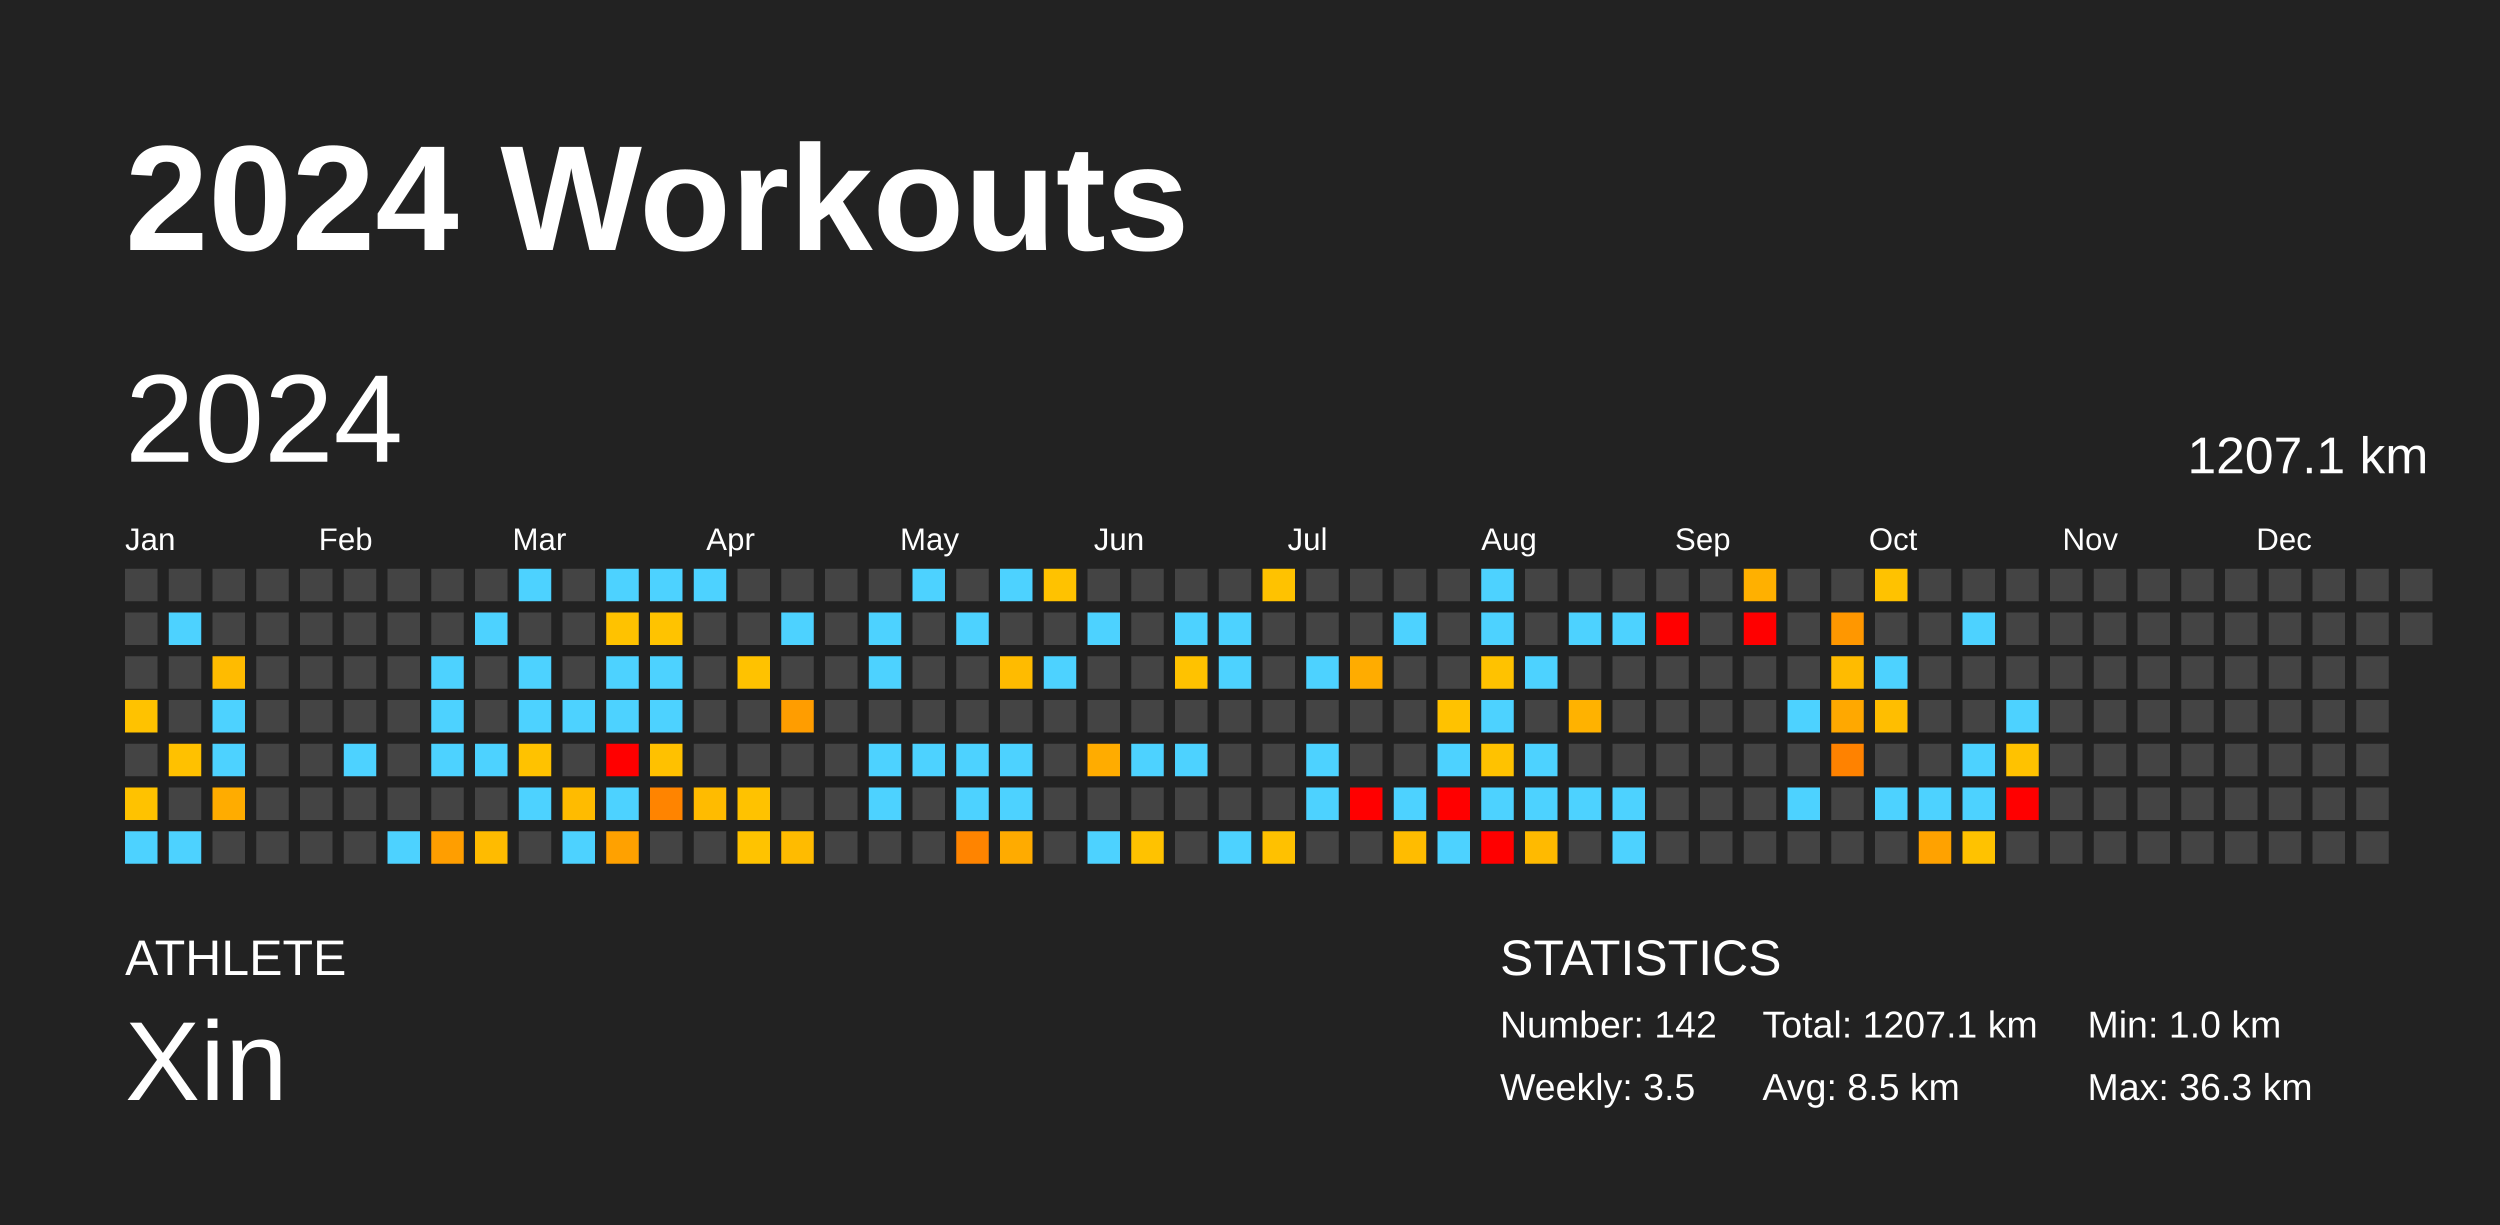
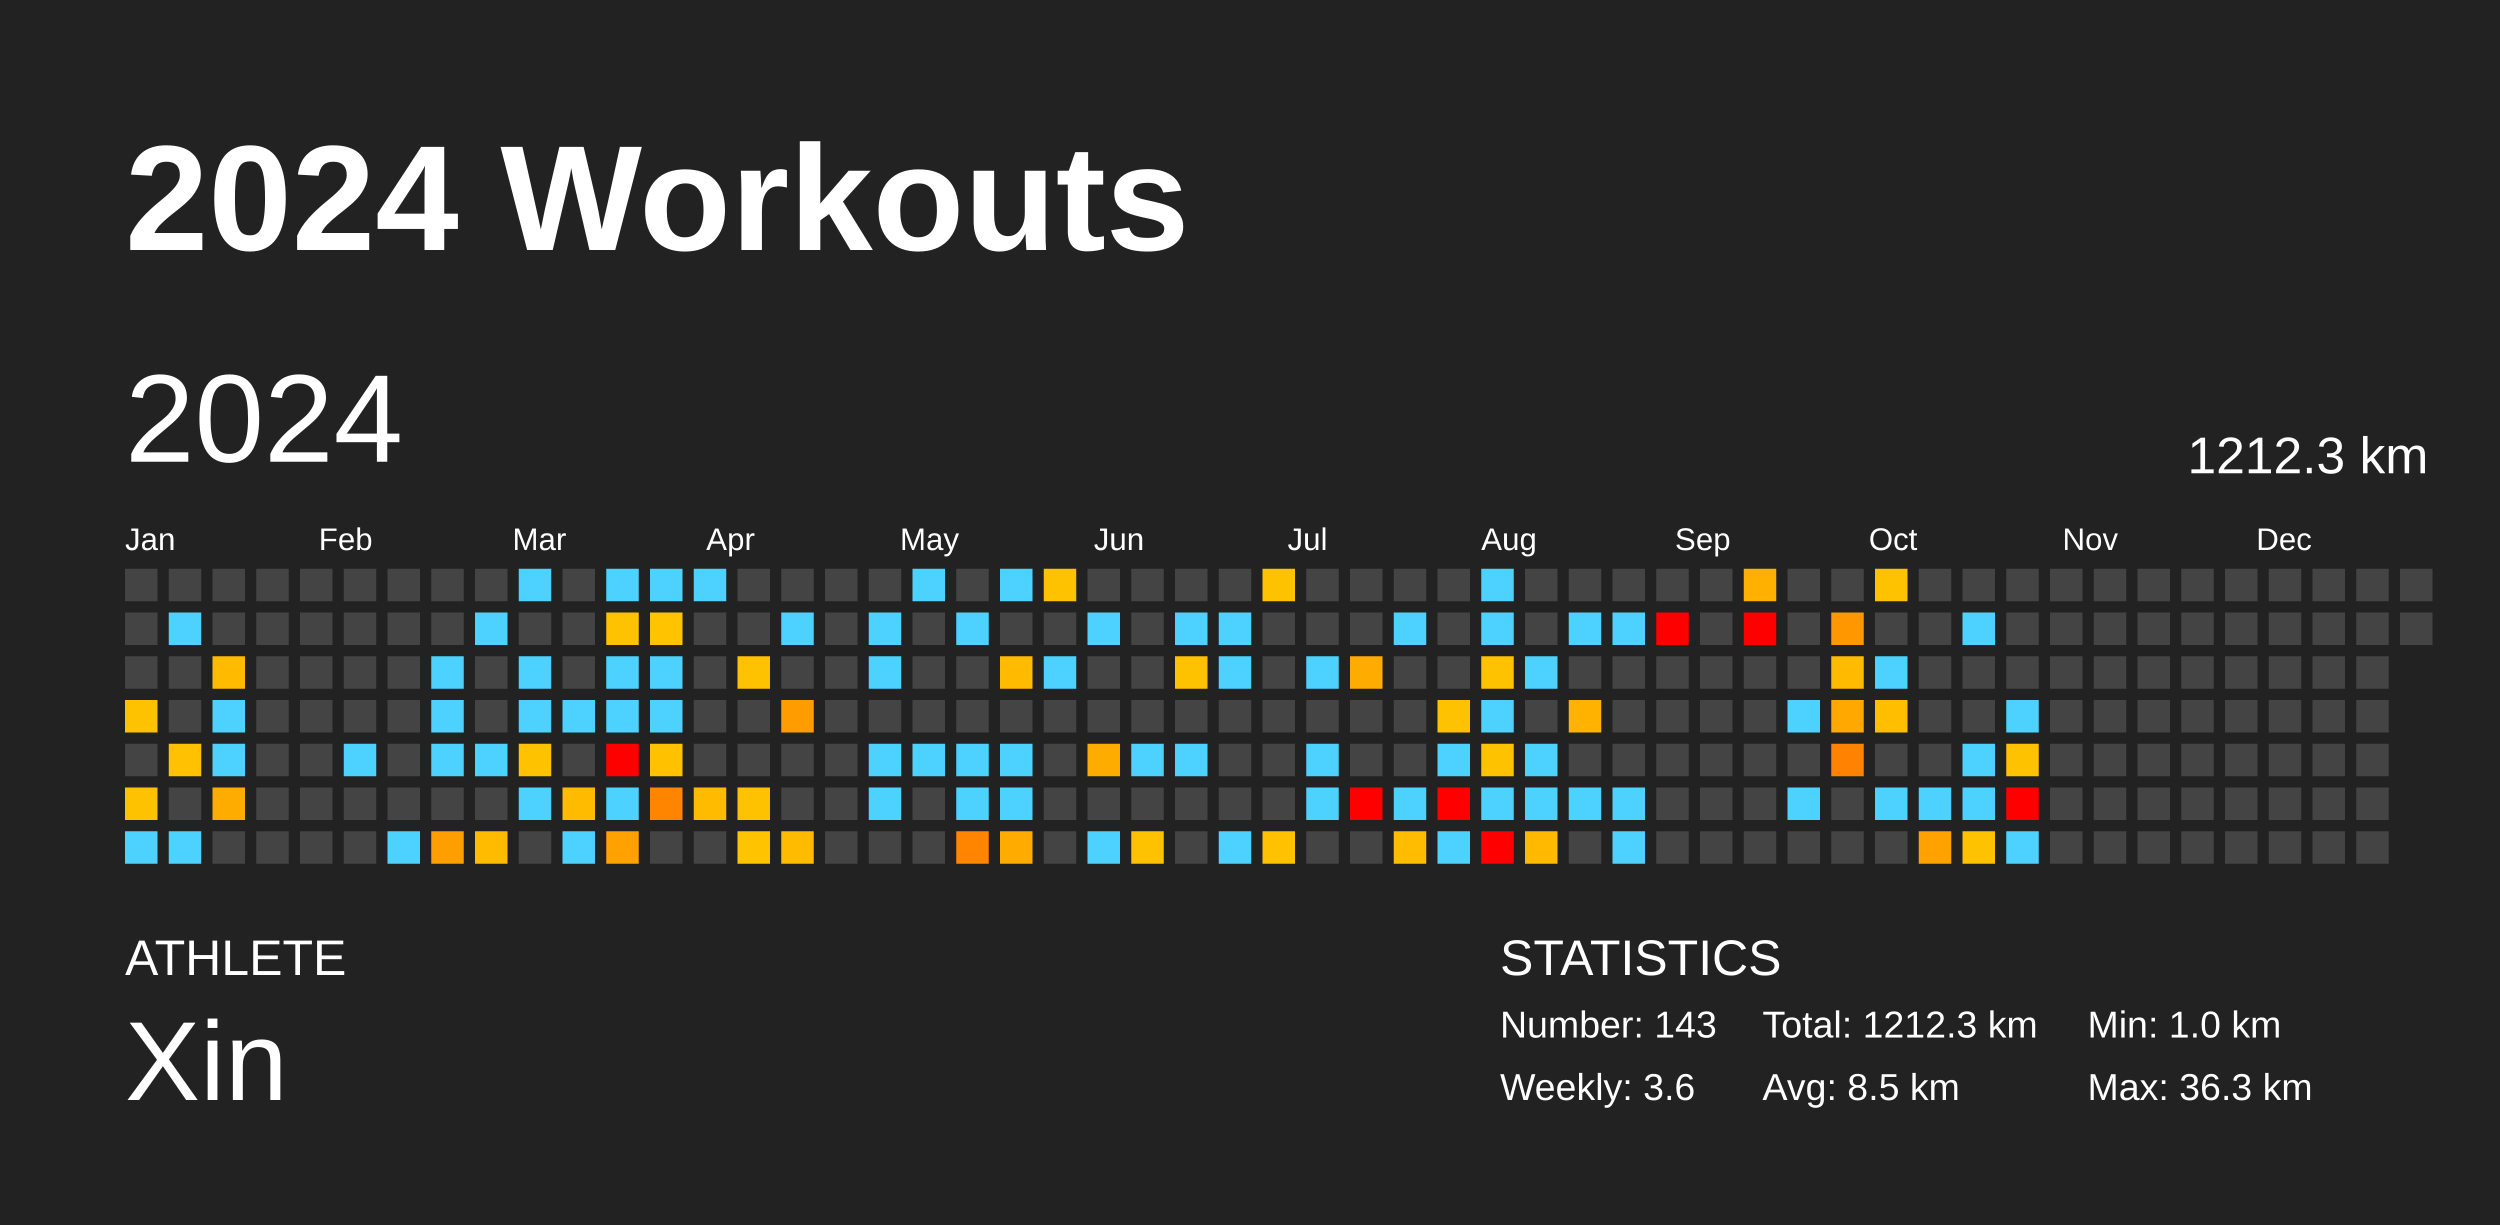
<svg xmlns="http://www.w3.org/2000/svg" baseProfile="full" height="98mm" version="1.1" viewBox="0,0,200,98" width="200mm">
  <defs />
  <rect fill="#222222" height="98" width="200" x="0" y="0" />
  <text fill="#FFFFFF" style="font-size:12px; font-family:Arial; font-weight:bold;" x="10" y="20">2024 Workouts</text>
  <text fill="#FFFFFF" style="font-size:4px; font-family:Arial" x="10" y="78">ATHLETE</text>
  <text fill="#FFFFFF" style="font-size:9px; font-family:Arial" x="10" y="88">Xin</text>
  <text fill="#FFFFFF" style="font-size:4px; font-family:Arial" x="120" y="78">STATISTICS</text>
-   <text fill="#FFFFFF" style="font-size:3px; font-family:Arial" x="120" y="83">Number: 142</text>
-   <text fill="#FFFFFF" style="font-size:3px; font-family:Arial" x="120" y="88">Weekly: 3.5</text>
-   <text fill="#FFFFFF" style="font-size:3px; font-family:Arial" x="141" y="83">Total: 1207.1 km</text>
+   <text fill="#FFFFFF" style="font-size:3px; font-family:Arial" x="120" y="83">Number: 143</text>
+   <text fill="#FFFFFF" style="font-size:3px; font-family:Arial" x="120" y="88">Weekly: 3.6</text>
+   <text fill="#FFFFFF" style="font-size:3px; font-family:Arial" x="141" y="83">Total: 1212.3 km</text>
  <text fill="#FFFFFF" style="font-size:3px; font-family:Arial" x="141" y="88">Avg: 8.5 km</text>
  <text fill="#FFFFFF" style="font-size:3px; font-family:Arial" x="167" y="83">Min: 1.0 km</text>
  <text fill="#FFFFFF" style="font-size:3px; font-family:Arial" x="167" y="88">Max: 36.3 km</text>
  <text dominant-baseline="hanging" fill="#FFFFFF" style="font-size:10.0px; font-family:Arial;" x="10" y="30">2024</text>
-   <text dominant-baseline="hanging" fill="#FFFFFF" style="font-size:4.125px; font-family:Arial;" x="175" y="35">1207.1 km</text>
+   <text dominant-baseline="hanging" fill="#FFFFFF" style="font-size:4.125px; font-family:Arial;" x="175" y="35">1212.3 km</text>
  <text fill="#FFFFFF" style="font-size:2.5px; font-family:Arial" x="10.0" y="44">Jan</text>
  <text fill="#FFFFFF" style="font-size:2.5px; font-family:Arial" x="25.5" y="44">Feb</text>
  <text fill="#FFFFFF" style="font-size:2.5px; font-family:Arial" x="41.0" y="44">Mar</text>
  <text fill="#FFFFFF" style="font-size:2.5px; font-family:Arial" x="56.5" y="44">Apr</text>
  <text fill="#FFFFFF" style="font-size:2.5px; font-family:Arial" x="72.0" y="44">May</text>
  <text fill="#FFFFFF" style="font-size:2.5px; font-family:Arial" x="87.5" y="44">Jun</text>
  <text fill="#FFFFFF" style="font-size:2.5px; font-family:Arial" x="103.0" y="44">Jul</text>
  <text fill="#FFFFFF" style="font-size:2.5px; font-family:Arial" x="118.5" y="44">Aug</text>
  <text fill="#FFFFFF" style="font-size:2.5px; font-family:Arial" x="134.0" y="44">Sep</text>
  <text fill="#FFFFFF" style="font-size:2.5px; font-family:Arial" x="149.5" y="44">Oct</text>
  <text fill="#FFFFFF" style="font-size:2.5px; font-family:Arial" x="165.0" y="44">Nov</text>
  <text fill="#FFFFFF" style="font-size:2.5px; font-family:Arial" x="180.5" y="44">Dec</text>
  <rect fill="#444444" height="2.6" width="2.6" x="10.0" y="45.5" />
  <rect fill="#444444" height="2.6" width="2.6" x="10.0" y="49.0" />
  <rect fill="#444444" height="2.6" width="2.6" x="10.0" y="52.5" />
  <rect fill="#ffc200" height="2.6" width="2.6" x="10.0" y="56.0" />
  <rect fill="#444444" height="2.6" width="2.6" x="10.0" y="59.5" />
  <rect fill="#ffc200" height="2.6" width="2.6" x="10.0" y="63.0" />
  <rect fill="#4dd2ff" height="2.6" width="2.6" x="10.0" y="66.5" />
  <rect fill="#444444" height="2.6" width="2.6" x="13.5" y="45.5" />
  <rect fill="#4dd2ff" height="2.6" width="2.6" x="13.5" y="49.0" />
  <rect fill="#444444" height="2.6" width="2.6" x="13.5" y="52.5" />
  <rect fill="#444444" height="2.6" width="2.6" x="13.5" y="56.0" />
  <rect fill="#ffc100" height="2.6" width="2.6" x="13.5" y="59.5" />
  <rect fill="#444444" height="2.6" width="2.6" x="13.5" y="63.0" />
  <rect fill="#4dd2ff" height="2.6" width="2.6" x="13.5" y="66.5" />
  <rect fill="#444444" height="2.6" width="2.6" x="17.0" y="45.5" />
  <rect fill="#444444" height="2.6" width="2.6" x="17.0" y="49.0" />
  <rect fill="#ffbb00" height="2.6" width="2.6" x="17.0" y="52.5" />
  <rect fill="#4dd2ff" height="2.6" width="2.6" x="17.0" y="56.0" />
  <rect fill="#4dd2ff" height="2.6" width="2.6" x="17.0" y="59.5" />
  <rect fill="#ffac00" height="2.6" width="2.6" x="17.0" y="63.0" />
  <rect fill="#444444" height="2.6" width="2.6" x="17.0" y="66.5" />
  <rect fill="#444444" height="2.6" width="2.6" x="20.5" y="45.5" />
  <rect fill="#444444" height="2.6" width="2.6" x="20.5" y="49.0" />
  <rect fill="#444444" height="2.6" width="2.6" x="20.5" y="52.5" />
  <rect fill="#444444" height="2.6" width="2.6" x="20.5" y="56.0" />
  <rect fill="#444444" height="2.6" width="2.6" x="20.5" y="59.5" />
  <rect fill="#444444" height="2.6" width="2.6" x="20.5" y="63.0" />
  <rect fill="#444444" height="2.6" width="2.6" x="20.5" y="66.5" />
  <rect fill="#444444" height="2.6" width="2.6" x="24.0" y="45.5" />
  <rect fill="#444444" height="2.6" width="2.6" x="24.0" y="49.0" />
  <rect fill="#444444" height="2.6" width="2.6" x="24.0" y="52.5" />
  <rect fill="#444444" height="2.6" width="2.6" x="24.0" y="56.0" />
  <rect fill="#444444" height="2.6" width="2.6" x="24.0" y="59.5" />
  <rect fill="#444444" height="2.6" width="2.6" x="24.0" y="63.0" />
  <rect fill="#444444" height="2.6" width="2.6" x="24.0" y="66.5" />
  <rect fill="#444444" height="2.6" width="2.6" x="27.5" y="45.5" />
  <rect fill="#444444" height="2.6" width="2.6" x="27.5" y="49.0" />
  <rect fill="#444444" height="2.6" width="2.6" x="27.5" y="52.5" />
  <rect fill="#444444" height="2.6" width="2.6" x="27.5" y="56.0" />
  <rect fill="#4dd2ff" height="2.6" width="2.6" x="27.5" y="59.5" />
  <rect fill="#444444" height="2.6" width="2.6" x="27.5" y="63.0" />
  <rect fill="#444444" height="2.6" width="2.6" x="27.5" y="66.5" />
  <rect fill="#444444" height="2.6" width="2.6" x="31.0" y="45.5" />
  <rect fill="#444444" height="2.6" width="2.6" x="31.0" y="49.0" />
  <rect fill="#444444" height="2.6" width="2.6" x="31.0" y="52.5" />
  <rect fill="#444444" height="2.6" width="2.6" x="31.0" y="56.0" />
  <rect fill="#444444" height="2.6" width="2.6" x="31.0" y="59.5" />
  <rect fill="#444444" height="2.6" width="2.6" x="31.0" y="63.0" />
  <rect fill="#4dd2ff" height="2.6" width="2.6" x="31.0" y="66.5" />
  <rect fill="#444444" height="2.6" width="2.6" x="34.5" y="45.5" />
  <rect fill="#444444" height="2.6" width="2.6" x="34.5" y="49.0" />
  <rect fill="#4dd2ff" height="2.6" width="2.6" x="34.5" y="52.5" />
  <rect fill="#4dd2ff" height="2.6" width="2.6" x="34.5" y="56.0" />
  <rect fill="#4dd2ff" height="2.6" width="2.6" x="34.5" y="59.5" />
  <rect fill="#444444" height="2.6" width="2.6" x="34.5" y="63.0" />
  <rect fill="#ff9e00" height="2.6" width="2.6" x="34.5" y="66.5" />
  <rect fill="#444444" height="2.6" width="2.6" x="38.0" y="45.5" />
  <rect fill="#4dd2ff" height="2.6" width="2.6" x="38.0" y="49.0" />
  <rect fill="#444444" height="2.6" width="2.6" x="38.0" y="52.5" />
  <rect fill="#444444" height="2.6" width="2.6" x="38.0" y="56.0" />
  <rect fill="#4dd2ff" height="2.6" width="2.6" x="38.0" y="59.5" />
  <rect fill="#444444" height="2.6" width="2.6" x="38.0" y="63.0" />
  <rect fill="#ffbb00" height="2.6" width="2.6" x="38.0" y="66.5" />
  <rect fill="#4dd2ff" height="2.6" width="2.6" x="41.5" y="45.5" />
  <rect fill="#444444" height="2.6" width="2.6" x="41.5" y="49.0" />
  <rect fill="#4dd2ff" height="2.6" width="2.6" x="41.5" y="52.5" />
  <rect fill="#4dd2ff" height="2.6" width="2.6" x="41.5" y="56.0" />
  <rect fill="#ffc200" height="2.6" width="2.6" x="41.5" y="59.5" />
  <rect fill="#4dd2ff" height="2.6" width="2.6" x="41.5" y="63.0" />
  <rect fill="#444444" height="2.6" width="2.6" x="41.5" y="66.5" />
  <rect fill="#444444" height="2.6" width="2.6" x="45.0" y="45.5" />
  <rect fill="#444444" height="2.6" width="2.6" x="45.0" y="49.0" />
  <rect fill="#444444" height="2.6" width="2.6" x="45.0" y="52.5" />
  <rect fill="#4dd2ff" height="2.6" width="2.6" x="45.0" y="56.0" />
  <rect fill="#444444" height="2.6" width="2.6" x="45.0" y="59.5" />
  <rect fill="#ffbb00" height="2.6" width="2.6" x="45.0" y="63.0" />
  <rect fill="#4dd2ff" height="2.6" width="2.6" x="45.0" y="66.5" />
  <rect fill="#4dd2ff" height="2.6" width="2.6" x="48.5" y="45.5" />
  <rect fill="#ffc200" height="2.6" width="2.6" x="48.5" y="49.0" />
  <rect fill="#4dd2ff" height="2.6" width="2.6" x="48.5" y="52.5" />
  <rect fill="#4dd2ff" height="2.6" width="2.6" x="48.5" y="56.0" />
  <rect fill="red" height="2.6" width="2.6" x="48.5" y="59.5" />
  <rect fill="#4dd2ff" height="2.6" width="2.6" x="48.5" y="63.0" />
  <rect fill="#ffa100" height="2.6" width="2.6" x="48.5" y="66.5" />
  <rect fill="#4dd2ff" height="2.6" width="2.6" x="52.0" y="45.5" />
  <rect fill="#ffc300" height="2.6" width="2.6" x="52.0" y="49.0" />
  <rect fill="#4dd2ff" height="2.6" width="2.6" x="52.0" y="52.5" />
  <rect fill="#4dd2ff" height="2.6" width="2.6" x="52.0" y="56.0" />
  <rect fill="#ffc100" height="2.6" width="2.6" x="52.0" y="59.5" />
  <rect fill="#ff8400" height="2.6" width="2.6" x="52.0" y="63.0" />
  <rect fill="#444444" height="2.6" width="2.6" x="52.0" y="66.5" />
  <rect fill="#4dd2ff" height="2.6" width="2.6" x="55.5" y="45.5" />
  <rect fill="#444444" height="2.6" width="2.6" x="55.5" y="49.0" />
  <rect fill="#444444" height="2.6" width="2.6" x="55.5" y="52.5" />
  <rect fill="#444444" height="2.6" width="2.6" x="55.5" y="56.0" />
  <rect fill="#444444" height="2.6" width="2.6" x="55.5" y="59.5" />
  <rect fill="#ffbb00" height="2.6" width="2.6" x="55.5" y="63.0" />
  <rect fill="#444444" height="2.6" width="2.6" x="55.5" y="66.5" />
  <rect fill="#444444" height="2.6" width="2.6" x="59.0" y="45.5" />
  <rect fill="#444444" height="2.6" width="2.6" x="59.0" y="49.0" />
  <rect fill="#ffc200" height="2.6" width="2.6" x="59.0" y="52.5" />
  <rect fill="#444444" height="2.6" width="2.6" x="59.0" y="56.0" />
  <rect fill="#444444" height="2.6" width="2.6" x="59.0" y="59.5" />
  <rect fill="#ffc200" height="2.6" width="2.6" x="59.0" y="63.0" />
  <rect fill="#ffc300" height="2.6" width="2.6" x="59.0" y="66.5" />
  <rect fill="#444444" height="2.6" width="2.6" x="62.5" y="45.5" />
  <rect fill="#4dd2ff" height="2.6" width="2.6" x="62.5" y="49.0" />
  <rect fill="#444444" height="2.6" width="2.6" x="62.5" y="52.5" />
  <rect fill="#ff9d00" height="2.6" width="2.6" x="62.5" y="56.0" />
  <rect fill="#444444" height="2.6" width="2.6" x="62.5" y="59.5" />
  <rect fill="#444444" height="2.6" width="2.6" x="62.5" y="63.0" />
  <rect fill="#ffbb00" height="2.6" width="2.6" x="62.5" y="66.5" />
  <rect fill="#444444" height="2.6" width="2.6" x="66.0" y="45.5" />
  <rect fill="#444444" height="2.6" width="2.6" x="66.0" y="49.0" />
  <rect fill="#444444" height="2.6" width="2.6" x="66.0" y="52.5" />
  <rect fill="#444444" height="2.6" width="2.6" x="66.0" y="56.0" />
  <rect fill="#444444" height="2.6" width="2.6" x="66.0" y="59.5" />
  <rect fill="#444444" height="2.6" width="2.6" x="66.0" y="63.0" />
  <rect fill="#444444" height="2.6" width="2.6" x="66.0" y="66.5" />
  <rect fill="#444444" height="2.6" width="2.6" x="69.5" y="45.5" />
  <rect fill="#4dd2ff" height="2.6" width="2.6" x="69.5" y="49.0" />
  <rect fill="#4dd2ff" height="2.6" width="2.6" x="69.5" y="52.5" />
  <rect fill="#444444" height="2.6" width="2.6" x="69.5" y="56.0" />
  <rect fill="#4dd2ff" height="2.6" width="2.6" x="69.5" y="59.5" />
  <rect fill="#4dd2ff" height="2.6" width="2.6" x="69.5" y="63.0" />
  <rect fill="#444444" height="2.6" width="2.6" x="69.5" y="66.5" />
  <rect fill="#4dd2ff" height="2.6" width="2.6" x="73.0" y="45.5" />
  <rect fill="#444444" height="2.6" width="2.6" x="73.0" y="49.0" />
  <rect fill="#444444" height="2.6" width="2.6" x="73.0" y="52.5" />
  <rect fill="#444444" height="2.6" width="2.6" x="73.0" y="56.0" />
  <rect fill="#4dd2ff" height="2.6" width="2.6" x="73.0" y="59.5" />
  <rect fill="#444444" height="2.6" width="2.6" x="73.0" y="63.0" />
  <rect fill="#444444" height="2.6" width="2.6" x="73.0" y="66.5" />
  <rect fill="#444444" height="2.6" width="2.6" x="76.5" y="45.5" />
  <rect fill="#4dd2ff" height="2.6" width="2.6" x="76.5" y="49.0" />
  <rect fill="#444444" height="2.6" width="2.6" x="76.5" y="52.5" />
  <rect fill="#444444" height="2.6" width="2.6" x="76.5" y="56.0" />
  <rect fill="#4dd2ff" height="2.6" width="2.6" x="76.5" y="59.5" />
  <rect fill="#4dd2ff" height="2.6" width="2.6" x="76.5" y="63.0" />
  <rect fill="#ff8400" height="2.6" width="2.6" x="76.5" y="66.5" />
  <rect fill="#4dd2ff" height="2.6" width="2.6" x="80.0" y="45.5" />
  <rect fill="#444444" height="2.6" width="2.6" x="80.0" y="49.0" />
  <rect fill="#ffbb00" height="2.6" width="2.6" x="80.0" y="52.5" />
  <rect fill="#444444" height="2.6" width="2.6" x="80.0" y="56.0" />
  <rect fill="#4dd2ff" height="2.6" width="2.6" x="80.0" y="59.5" />
  <rect fill="#4dd2ff" height="2.6" width="2.6" x="80.0" y="63.0" />
  <rect fill="#ffab00" height="2.6" width="2.6" x="80.0" y="66.5" />
  <rect fill="#ffc200" height="2.6" width="2.6" x="83.5" y="45.5" />
  <rect fill="#444444" height="2.6" width="2.6" x="83.5" y="49.0" />
  <rect fill="#4dd2ff" height="2.6" width="2.6" x="83.5" y="52.5" />
  <rect fill="#444444" height="2.6" width="2.6" x="83.5" y="56.0" />
  <rect fill="#444444" height="2.6" width="2.6" x="83.5" y="59.5" />
  <rect fill="#444444" height="2.6" width="2.6" x="83.5" y="63.0" />
  <rect fill="#444444" height="2.6" width="2.6" x="83.5" y="66.5" />
  <rect fill="#444444" height="2.6" width="2.6" x="87.0" y="45.5" />
  <rect fill="#4dd2ff" height="2.6" width="2.6" x="87.0" y="49.0" />
  <rect fill="#444444" height="2.6" width="2.6" x="87.0" y="52.5" />
  <rect fill="#444444" height="2.6" width="2.6" x="87.0" y="56.0" />
  <rect fill="#ffac00" height="2.6" width="2.6" x="87.0" y="59.5" />
  <rect fill="#444444" height="2.6" width="2.6" x="87.0" y="63.0" />
  <rect fill="#4dd2ff" height="2.6" width="2.6" x="87.0" y="66.5" />
  <rect fill="#444444" height="2.6" width="2.6" x="90.5" y="45.5" />
  <rect fill="#444444" height="2.6" width="2.6" x="90.5" y="49.0" />
  <rect fill="#444444" height="2.6" width="2.6" x="90.5" y="52.5" />
  <rect fill="#444444" height="2.6" width="2.6" x="90.5" y="56.0" />
  <rect fill="#4dd2ff" height="2.6" width="2.6" x="90.5" y="59.5" />
  <rect fill="#444444" height="2.6" width="2.6" x="90.5" y="63.0" />
  <rect fill="#ffc200" height="2.6" width="2.6" x="90.5" y="66.5" />
  <rect fill="#444444" height="2.6" width="2.6" x="94.0" y="45.5" />
  <rect fill="#4dd2ff" height="2.6" width="2.6" x="94.0" y="49.0" />
  <rect fill="#ffc200" height="2.6" width="2.6" x="94.0" y="52.5" />
  <rect fill="#444444" height="2.6" width="2.6" x="94.0" y="56.0" />
  <rect fill="#4dd2ff" height="2.6" width="2.6" x="94.0" y="59.5" />
  <rect fill="#444444" height="2.6" width="2.6" x="94.0" y="63.0" />
  <rect fill="#444444" height="2.6" width="2.6" x="94.0" y="66.5" />
  <rect fill="#444444" height="2.6" width="2.6" x="97.5" y="45.5" />
  <rect fill="#4dd2ff" height="2.6" width="2.6" x="97.5" y="49.0" />
  <rect fill="#4dd2ff" height="2.6" width="2.6" x="97.5" y="52.5" />
  <rect fill="#444444" height="2.6" width="2.6" x="97.5" y="56.0" />
  <rect fill="#444444" height="2.6" width="2.6" x="97.5" y="59.5" />
  <rect fill="#444444" height="2.6" width="2.6" x="97.5" y="63.0" />
  <rect fill="#4dd2ff" height="2.6" width="2.6" x="97.5" y="66.5" />
  <rect fill="#ffc200" height="2.6" width="2.6" x="101.0" y="45.5" />
  <rect fill="#444444" height="2.6" width="2.6" x="101.0" y="49.0" />
  <rect fill="#444444" height="2.6" width="2.6" x="101.0" y="52.5" />
  <rect fill="#444444" height="2.6" width="2.6" x="101.0" y="56.0" />
  <rect fill="#444444" height="2.6" width="2.6" x="101.0" y="59.5" />
  <rect fill="#444444" height="2.6" width="2.6" x="101.0" y="63.0" />
  <rect fill="#ffc100" height="2.6" width="2.6" x="101.0" y="66.5" />
  <rect fill="#444444" height="2.6" width="2.6" x="104.5" y="45.5" />
  <rect fill="#444444" height="2.6" width="2.6" x="104.5" y="49.0" />
  <rect fill="#4dd2ff" height="2.6" width="2.6" x="104.5" y="52.5" />
  <rect fill="#444444" height="2.6" width="2.6" x="104.5" y="56.0" />
  <rect fill="#4dd2ff" height="2.6" width="2.6" x="104.5" y="59.5" />
  <rect fill="#4dd2ff" height="2.6" width="2.6" x="104.5" y="63.0" />
  <rect fill="#444444" height="2.6" width="2.6" x="104.5" y="66.5" />
  <rect fill="#444444" height="2.6" width="2.6" x="108.0" y="45.5" />
  <rect fill="#444444" height="2.6" width="2.6" x="108.0" y="49.0" />
  <rect fill="#ffac00" height="2.6" width="2.6" x="108.0" y="52.5" />
  <rect fill="#444444" height="2.6" width="2.6" x="108.0" y="56.0" />
  <rect fill="#444444" height="2.6" width="2.6" x="108.0" y="59.5" />
  <rect fill="red" height="2.6" width="2.6" x="108.0" y="63.0" />
  <rect fill="#444444" height="2.6" width="2.6" x="108.0" y="66.5" />
  <rect fill="#444444" height="2.6" width="2.6" x="111.5" y="45.5" />
  <rect fill="#4dd2ff" height="2.6" width="2.6" x="111.5" y="49.0" />
  <rect fill="#444444" height="2.6" width="2.6" x="111.5" y="52.5" />
  <rect fill="#444444" height="2.6" width="2.6" x="111.5" y="56.0" />
  <rect fill="#444444" height="2.6" width="2.6" x="111.5" y="59.5" />
  <rect fill="#4dd2ff" height="2.6" width="2.6" x="111.5" y="63.0" />
  <rect fill="#ffbc00" height="2.6" width="2.6" x="111.5" y="66.5" />
  <rect fill="#444444" height="2.6" width="2.6" x="115.0" y="45.5" />
  <rect fill="#444444" height="2.6" width="2.6" x="115.0" y="49.0" />
  <rect fill="#444444" height="2.6" width="2.6" x="115.0" y="52.5" />
  <rect fill="#ffc200" height="2.6" width="2.6" x="115.0" y="56.0" />
  <rect fill="#4dd2ff" height="2.6" width="2.6" x="115.0" y="59.5" />
  <rect fill="red" height="2.6" width="2.6" x="115.0" y="63.0" />
  <rect fill="#4dd2ff" height="2.6" width="2.6" x="115.0" y="66.5" />
  <rect fill="#4dd2ff" height="2.6" width="2.6" x="118.5" y="45.5" />
  <rect fill="#4dd2ff" height="2.6" width="2.6" x="118.5" y="49.0" />
  <rect fill="#ffc200" height="2.6" width="2.6" x="118.5" y="52.5" />
  <rect fill="#4dd2ff" height="2.6" width="2.6" x="118.5" y="56.0" />
  <rect fill="#ffc200" height="2.6" width="2.6" x="118.5" y="59.5" />
  <rect fill="#4dd2ff" height="2.6" width="2.6" x="118.5" y="63.0" />
  <rect fill="red" height="2.6" width="2.6" x="118.5" y="66.5" />
  <rect fill="#444444" height="2.6" width="2.6" x="122.0" y="45.5" />
  <rect fill="#444444" height="2.6" width="2.6" x="122.0" y="49.0" />
  <rect fill="#4dd2ff" height="2.6" width="2.6" x="122.0" y="52.5" />
  <rect fill="#444444" height="2.6" width="2.6" x="122.0" y="56.0" />
  <rect fill="#4dd2ff" height="2.6" width="2.6" x="122.0" y="59.5" />
  <rect fill="#4dd2ff" height="2.6" width="2.6" x="122.0" y="63.0" />
  <rect fill="#ffba00" height="2.6" width="2.6" x="122.0" y="66.5" />
  <rect fill="#444444" height="2.6" width="2.6" x="125.5" y="45.5" />
  <rect fill="#4dd2ff" height="2.6" width="2.6" x="125.5" y="49.0" />
  <rect fill="#444444" height="2.6" width="2.6" x="125.5" y="52.5" />
  <rect fill="#ffb200" height="2.6" width="2.6" x="125.5" y="56.0" />
  <rect fill="#444444" height="2.6" width="2.6" x="125.5" y="59.5" />
  <rect fill="#4dd2ff" height="2.6" width="2.6" x="125.5" y="63.0" />
  <rect fill="#444444" height="2.6" width="2.6" x="125.5" y="66.5" />
  <rect fill="#444444" height="2.6" width="2.6" x="129.0" y="45.5" />
  <rect fill="#4dd2ff" height="2.6" width="2.6" x="129.0" y="49.0" />
  <rect fill="#444444" height="2.6" width="2.6" x="129.0" y="52.5" />
  <rect fill="#444444" height="2.6" width="2.6" x="129.0" y="56.0" />
  <rect fill="#444444" height="2.6" width="2.6" x="129.0" y="59.5" />
  <rect fill="#4dd2ff" height="2.6" width="2.6" x="129.0" y="63.0" />
  <rect fill="#4dd2ff" height="2.6" width="2.6" x="129.0" y="66.5" />
  <rect fill="#444444" height="2.6" width="2.6" x="132.5" y="45.5" />
  <rect fill="red" height="2.6" width="2.6" x="132.5" y="49.0" />
  <rect fill="#444444" height="2.6" width="2.6" x="132.5" y="52.5" />
  <rect fill="#444444" height="2.6" width="2.6" x="132.5" y="56.0" />
  <rect fill="#444444" height="2.6" width="2.6" x="132.5" y="59.5" />
  <rect fill="#444444" height="2.6" width="2.6" x="132.5" y="63.0" />
  <rect fill="#444444" height="2.6" width="2.6" x="132.5" y="66.5" />
  <rect fill="#444444" height="2.6" width="2.6" x="136.0" y="45.5" />
  <rect fill="#444444" height="2.6" width="2.6" x="136.0" y="49.0" />
  <rect fill="#444444" height="2.6" width="2.6" x="136.0" y="52.5" />
  <rect fill="#444444" height="2.6" width="2.6" x="136.0" y="56.0" />
  <rect fill="#444444" height="2.6" width="2.6" x="136.0" y="59.5" />
  <rect fill="#444444" height="2.6" width="2.6" x="136.0" y="63.0" />
  <rect fill="#444444" height="2.6" width="2.6" x="136.0" y="66.5" />
  <rect fill="#ffb000" height="2.6" width="2.6" x="139.5" y="45.5" />
  <rect fill="red" height="2.6" width="2.6" x="139.5" y="49.0" />
  <rect fill="#444444" height="2.6" width="2.6" x="139.5" y="52.5" />
  <rect fill="#444444" height="2.6" width="2.6" x="139.5" y="56.0" />
  <rect fill="#444444" height="2.6" width="2.6" x="139.5" y="59.5" />
  <rect fill="#444444" height="2.6" width="2.6" x="139.5" y="63.0" />
  <rect fill="#444444" height="2.6" width="2.6" x="139.5" y="66.5" />
  <rect fill="#444444" height="2.6" width="2.6" x="143.0" y="45.5" />
  <rect fill="#444444" height="2.6" width="2.6" x="143.0" y="49.0" />
  <rect fill="#444444" height="2.6" width="2.6" x="143.0" y="52.5" />
  <rect fill="#4dd2ff" height="2.6" width="2.6" x="143.0" y="56.0" />
  <rect fill="#444444" height="2.6" width="2.6" x="143.0" y="59.5" />
  <rect fill="#4dd2ff" height="2.6" width="2.6" x="143.0" y="63.0" />
  <rect fill="#444444" height="2.6" width="2.6" x="143.0" y="66.5" />
  <rect fill="#444444" height="2.6" width="2.6" x="146.5" y="45.5" />
  <rect fill="#ff9700" height="2.6" width="2.6" x="146.5" y="49.0" />
  <rect fill="#ffbb00" height="2.6" width="2.6" x="146.5" y="52.5" />
  <rect fill="#ffa800" height="2.6" width="2.6" x="146.5" y="56.0" />
  <rect fill="#ff8200" height="2.6" width="2.6" x="146.5" y="59.5" />
  <rect fill="#444444" height="2.6" width="2.6" x="146.5" y="63.0" />
  <rect fill="#444444" height="2.6" width="2.6" x="146.5" y="66.5" />
  <rect fill="#ffc200" height="2.6" width="2.6" x="150.0" y="45.5" />
  <rect fill="#444444" height="2.6" width="2.6" x="150.0" y="49.0" />
  <rect fill="#4dd2ff" height="2.6" width="2.6" x="150.0" y="52.5" />
  <rect fill="#ffbe00" height="2.6" width="2.6" x="150.0" y="56.0" />
  <rect fill="#444444" height="2.6" width="2.6" x="150.0" y="59.5" />
  <rect fill="#4dd2ff" height="2.6" width="2.6" x="150.0" y="63.0" />
  <rect fill="#444444" height="2.6" width="2.6" x="150.0" y="66.5" />
  <rect fill="#444444" height="2.6" width="2.6" x="153.5" y="45.5" />
  <rect fill="#444444" height="2.6" width="2.6" x="153.5" y="49.0" />
  <rect fill="#444444" height="2.6" width="2.6" x="153.5" y="52.5" />
  <rect fill="#444444" height="2.6" width="2.6" x="153.5" y="56.0" />
  <rect fill="#444444" height="2.6" width="2.6" x="153.5" y="59.5" />
  <rect fill="#4dd2ff" height="2.6" width="2.6" x="153.5" y="63.0" />
  <rect fill="#ffa200" height="2.6" width="2.6" x="153.5" y="66.5" />
  <rect fill="#444444" height="2.6" width="2.6" x="157.0" y="45.5" />
  <rect fill="#4dd2ff" height="2.6" width="2.6" x="157.0" y="49.0" />
  <rect fill="#444444" height="2.6" width="2.6" x="157.0" y="52.5" />
  <rect fill="#444444" height="2.6" width="2.6" x="157.0" y="56.0" />
  <rect fill="#4dd2ff" height="2.6" width="2.6" x="157.0" y="59.5" />
  <rect fill="#4dd2ff" height="2.6" width="2.6" x="157.0" y="63.0" />
  <rect fill="#ffc200" height="2.6" width="2.6" x="157.0" y="66.5" />
  <rect fill="#444444" height="2.6" width="2.6" x="160.5" y="45.5" />
  <rect fill="#444444" height="2.6" width="2.6" x="160.5" y="49.0" />
  <rect fill="#444444" height="2.6" width="2.6" x="160.5" y="52.5" />
  <rect fill="#4dd2ff" height="2.6" width="2.6" x="160.5" y="56.0" />
  <rect fill="#ffc200" height="2.6" width="2.6" x="160.5" y="59.5" />
  <rect fill="red" height="2.6" width="2.6" x="160.5" y="63.0" />
-   <rect fill="#444444" height="2.6" width="2.6" x="160.5" y="66.5" />
+   <rect fill="#4dd2ff" height="2.6" width="2.6" x="160.5" y="66.5" />
  <rect fill="#444444" height="2.6" width="2.6" x="164.0" y="45.5" />
  <rect fill="#444444" height="2.6" width="2.6" x="164.0" y="49.0" />
  <rect fill="#444444" height="2.6" width="2.6" x="164.0" y="52.5" />
  <rect fill="#444444" height="2.6" width="2.6" x="164.0" y="56.0" />
  <rect fill="#444444" height="2.6" width="2.6" x="164.0" y="59.5" />
  <rect fill="#444444" height="2.6" width="2.6" x="164.0" y="63.0" />
  <rect fill="#444444" height="2.6" width="2.6" x="164.0" y="66.5" />
  <rect fill="#444444" height="2.6" width="2.6" x="167.5" y="45.5" />
  <rect fill="#444444" height="2.6" width="2.6" x="167.5" y="49.0" />
  <rect fill="#444444" height="2.6" width="2.6" x="167.5" y="52.5" />
  <rect fill="#444444" height="2.6" width="2.6" x="167.5" y="56.0" />
  <rect fill="#444444" height="2.6" width="2.6" x="167.5" y="59.5" />
  <rect fill="#444444" height="2.6" width="2.6" x="167.5" y="63.0" />
  <rect fill="#444444" height="2.6" width="2.6" x="167.5" y="66.5" />
  <rect fill="#444444" height="2.6" width="2.6" x="171.0" y="45.5" />
  <rect fill="#444444" height="2.6" width="2.6" x="171.0" y="49.0" />
  <rect fill="#444444" height="2.6" width="2.6" x="171.0" y="52.5" />
  <rect fill="#444444" height="2.6" width="2.6" x="171.0" y="56.0" />
  <rect fill="#444444" height="2.6" width="2.6" x="171.0" y="59.5" />
  <rect fill="#444444" height="2.6" width="2.6" x="171.0" y="63.0" />
  <rect fill="#444444" height="2.6" width="2.6" x="171.0" y="66.5" />
  <rect fill="#444444" height="2.6" width="2.6" x="174.5" y="45.5" />
  <rect fill="#444444" height="2.6" width="2.6" x="174.5" y="49.0" />
  <rect fill="#444444" height="2.6" width="2.6" x="174.5" y="52.5" />
  <rect fill="#444444" height="2.6" width="2.6" x="174.5" y="56.0" />
  <rect fill="#444444" height="2.6" width="2.6" x="174.5" y="59.5" />
  <rect fill="#444444" height="2.6" width="2.6" x="174.5" y="63.0" />
  <rect fill="#444444" height="2.6" width="2.6" x="174.5" y="66.5" />
  <rect fill="#444444" height="2.6" width="2.6" x="178.0" y="45.5" />
  <rect fill="#444444" height="2.6" width="2.6" x="178.0" y="49.0" />
  <rect fill="#444444" height="2.6" width="2.6" x="178.0" y="52.5" />
  <rect fill="#444444" height="2.6" width="2.6" x="178.0" y="56.0" />
  <rect fill="#444444" height="2.6" width="2.6" x="178.0" y="59.5" />
  <rect fill="#444444" height="2.6" width="2.6" x="178.0" y="63.0" />
  <rect fill="#444444" height="2.6" width="2.6" x="178.0" y="66.5" />
  <rect fill="#444444" height="2.6" width="2.6" x="181.5" y="45.5" />
  <rect fill="#444444" height="2.6" width="2.6" x="181.5" y="49.0" />
  <rect fill="#444444" height="2.6" width="2.6" x="181.5" y="52.5" />
  <rect fill="#444444" height="2.6" width="2.6" x="181.5" y="56.0" />
  <rect fill="#444444" height="2.6" width="2.6" x="181.5" y="59.5" />
  <rect fill="#444444" height="2.6" width="2.6" x="181.5" y="63.0" />
  <rect fill="#444444" height="2.6" width="2.6" x="181.5" y="66.5" />
  <rect fill="#444444" height="2.6" width="2.6" x="185.0" y="45.5" />
  <rect fill="#444444" height="2.6" width="2.6" x="185.0" y="49.0" />
  <rect fill="#444444" height="2.6" width="2.6" x="185.0" y="52.5" />
  <rect fill="#444444" height="2.6" width="2.6" x="185.0" y="56.0" />
  <rect fill="#444444" height="2.6" width="2.6" x="185.0" y="59.5" />
  <rect fill="#444444" height="2.6" width="2.6" x="185.0" y="63.0" />
  <rect fill="#444444" height="2.6" width="2.6" x="185.0" y="66.5" />
  <rect fill="#444444" height="2.6" width="2.6" x="188.5" y="45.5" />
  <rect fill="#444444" height="2.6" width="2.6" x="188.5" y="49.0" />
  <rect fill="#444444" height="2.6" width="2.6" x="188.5" y="52.5" />
  <rect fill="#444444" height="2.6" width="2.6" x="188.5" y="56.0" />
  <rect fill="#444444" height="2.6" width="2.6" x="188.5" y="59.5" />
  <rect fill="#444444" height="2.6" width="2.6" x="188.5" y="63.0" />
  <rect fill="#444444" height="2.6" width="2.6" x="188.5" y="66.5" />
  <rect fill="#444444" height="2.6" width="2.6" x="192.0" y="45.5" />
  <rect fill="#444444" height="2.6" width="2.6" x="192.0" y="49.0" />
</svg>
